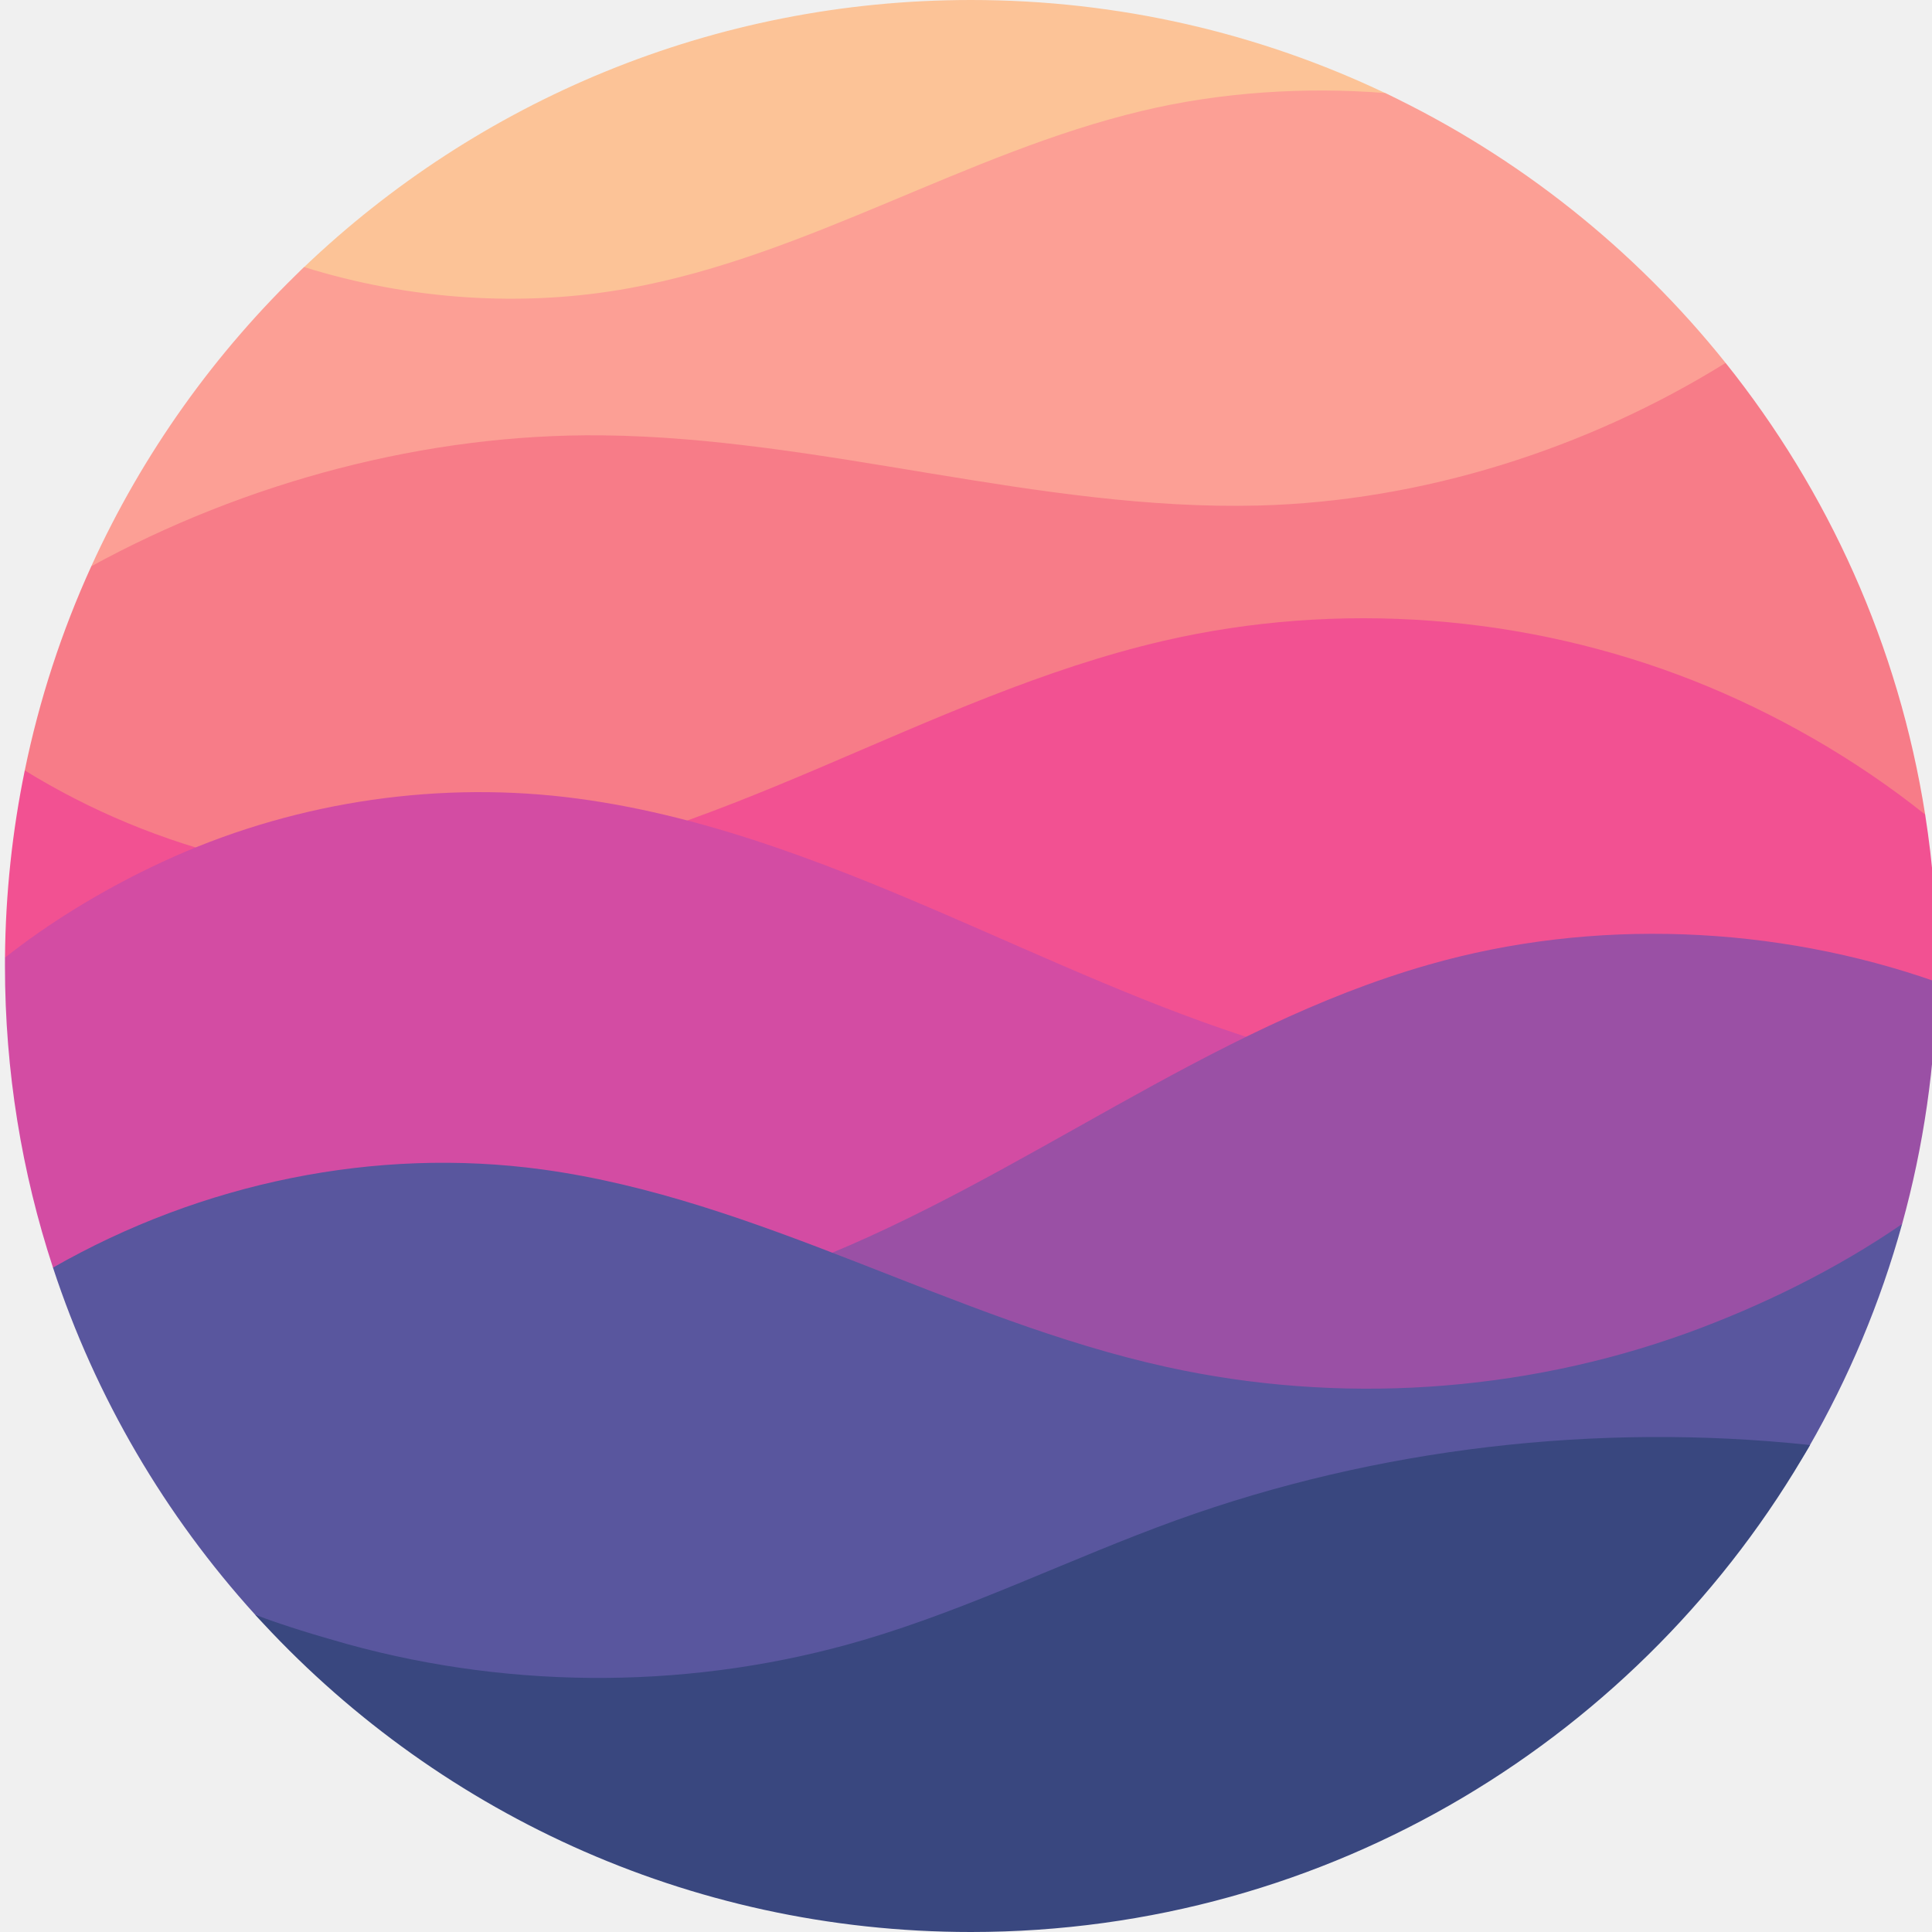
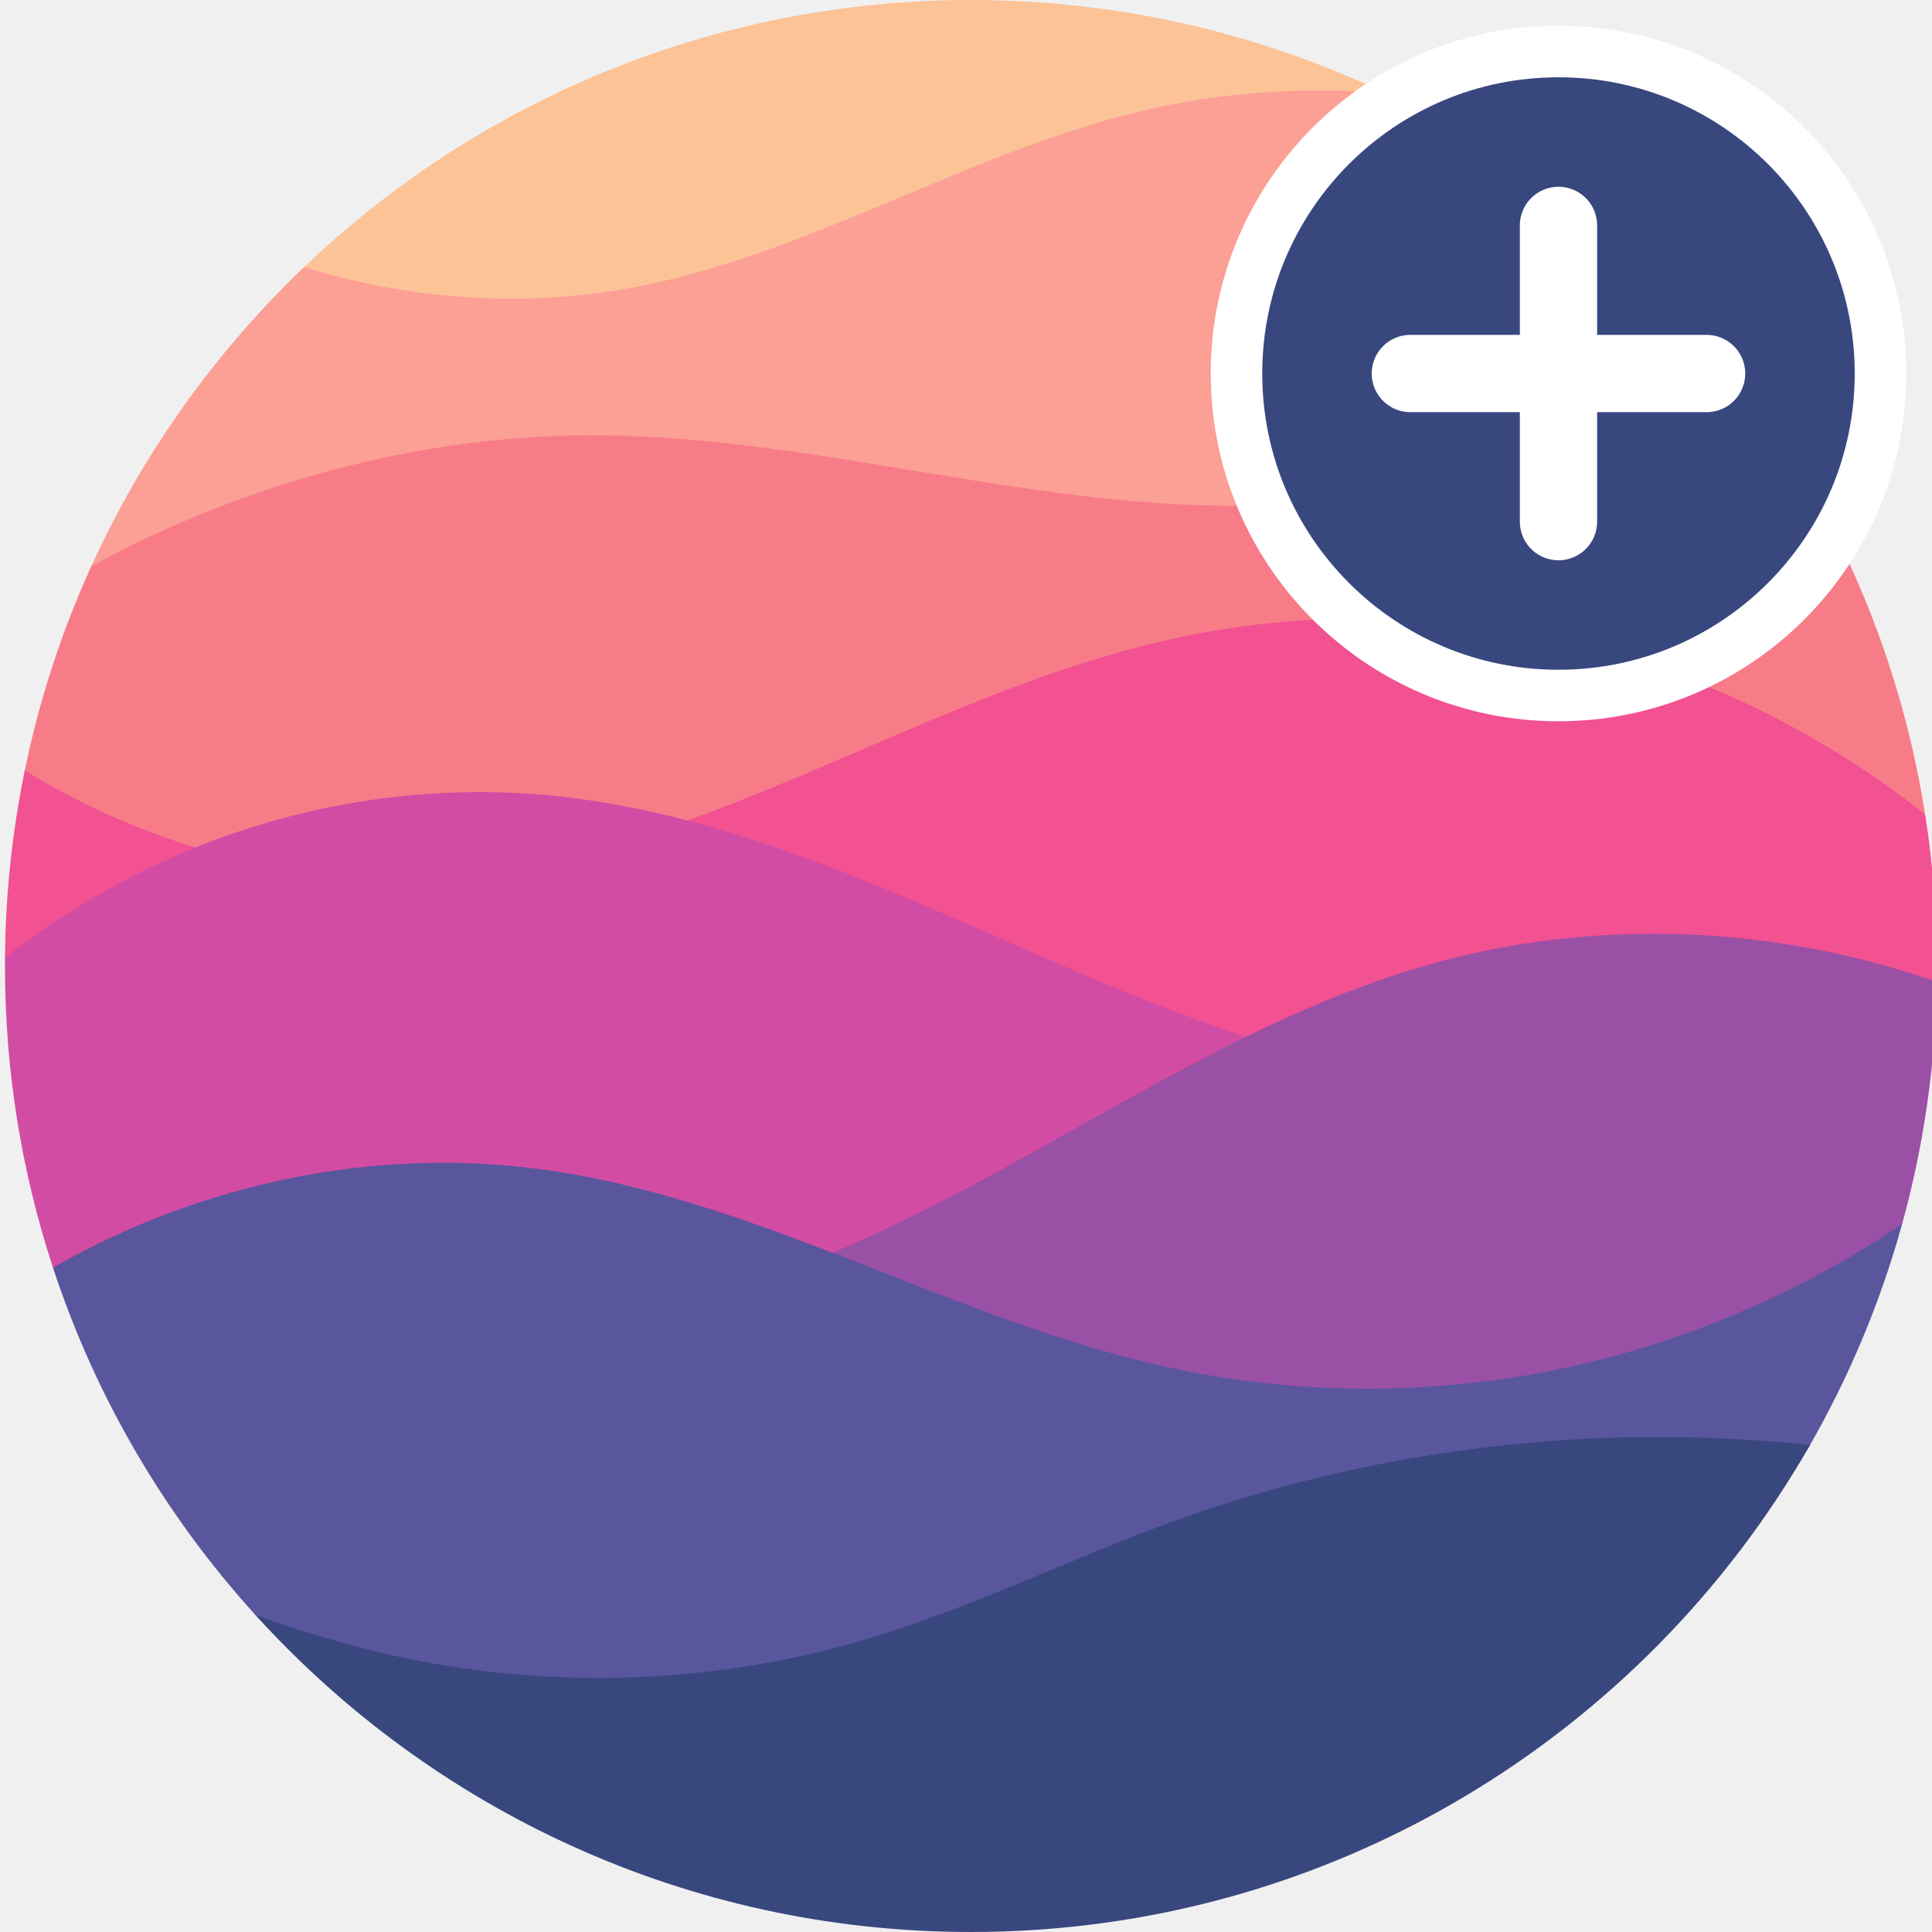
<svg xmlns="http://www.w3.org/2000/svg" width="300px" height="300px" viewBox="0 0 300 300" version="1.1">
  <g id="Logo" transform="translate(0.77, 0)">
    <path d="M214.315,14.449 C194.824,5.184 173.017,0 150,0 C109.847,0 73.378,15.777 46.456,41.47 C17.833,68.786 264.977,38.529 214.315,14.449 Z" id="Melon" fill="#FCC397" />
    <path d="M267.185,56.355 C267.356,56.569 254.951,73.15 217.666,77.857 C142.41,87.358 13.208,88.362 13.402,87.935 C21.395,70.372 32.675,54.622 46.456,41.47 C62.694,46.54 80.368,47.803 97.086,44.722 C124.69,39.672 149.249,23.722 176.554,17.222 C188.673,14.311 201.877,13.46 214.313,14.448 C234.977,24.269 253.04,38.677 267.185,56.355 Z" id="Peach" fill="#FC9F95" />
    <path d="M298.17,126.503 C298.265,127.107 128.468,143.068 45.738,138.416 C18.784,136.9 2.877,120.604 3.059,119.714 C5.332,108.625 8.829,97.983 13.403,87.934 C37.304,74.852 65.423,67.302 92.689,67.6 C126.882,67.95 160.426,79.35 194.619,78.5 C220.013,77.854 245.608,69.749 267.185,56.355 C283.086,76.227 294.038,100.233 298.17,126.503 Z" id="Sexy-Salmon" fill="#F77C88" />
    <path d="M300,150 C300,150.831 299.98,152.489 299.98,152.489 C299.98,152.489 252.818,164.384 192.08,163.674 C107.008,162.68 0.003,148.958 0.005,148.707 C0.09,138.754 1.143,129.033 3.076,119.632 C23.458,132.208 48.176,138.368 71.967,135.775 C90.886,133.725 108.856,126.725 126.377,119.275 C143.898,111.825 161.318,103.825 179.838,99.525 C207.042,93.225 236.144,95.425 262.15,105.675 C274.802,110.665 287.356,117.838 298.168,126.487 C299.374,134.148 300,142.001 300,150 Z" id="Flamingo" fill="#F25192" />
    <path d="M129.886,198.704 C84.883,207.014 7.651,197.429 7.457,196.836 C2.618,182.1 0,166.355 0,150 C0,149.568 0.002,149.137 0.005,148.706 C6.837,143.288 14.817,138.458 22.608,134.704 C41.876,125.354 63.739,121.454 85.054,123.554 C106.119,125.654 126.235,133.454 145.703,141.854 C162.104,148.931 178.399,156.576 195.424,161.858 C197.091,162.376 179.425,189.555 129.886,198.704 Z" id="Mulberry" fill="#D34CA3" />
    <path d="M294.588,190.069 C291.446,195.376 261.559,213.255 221.046,216.317 C167.404,220.371 104.035,204.156 125.056,195.904 C158.151,182.904 186.853,159.554 221.046,149.804 C246.589,142.487 274.904,143.644 299.98,152.486 C299.769,165.483 297.905,178.077 294.588,190.069 Z" id="Grape-Jelly" fill="#9A50A5" />
    <path d="M280.072,224.759 C254.171,269.727 66.317,281.004 38.875,250.755 C24.905,235.357 14.092,217.043 7.457,196.835 C30.526,183.65 57.531,178.05 83.487,181.6 C117.081,186.2 147.181,204.95 180.326,212.25 C207.081,218.15 235.434,216.3 261.191,207 C272.835,202.763 284.38,197.086 294.589,190.067 C291.197,202.333 286.287,213.969 280.072,224.759 Z" id="Indigo" fill="#59569E" />
    <path d="M280.288,224.383 C254.441,269.558 205.776,300 150,300 C105.933,300 66.303,280.997 38.86,250.739 C43.414,252.48 48.508,253.985 53.176,255.3 C79.283,262.5 107.386,262.3 133.343,254.65 C149.965,249.75 165.589,241.95 181.912,236.05 C213.059,224.818 247.342,220.863 280.288,224.383 L280.288,224.383 Z" id="East-Bay" fill="#39477F" />
  </g>
+   <g id="PlusBadge">
+     <circle cx="242" cy="58" r="50" fill="#39477F" stroke="#FFFFFF" stroke-width="8" />
+     <path d="M242,35 L242,81 M219,58 L265,58" stroke="#FFFFFF" stroke-width="12" stroke-linecap="round" />
+   </g>
</svg>
